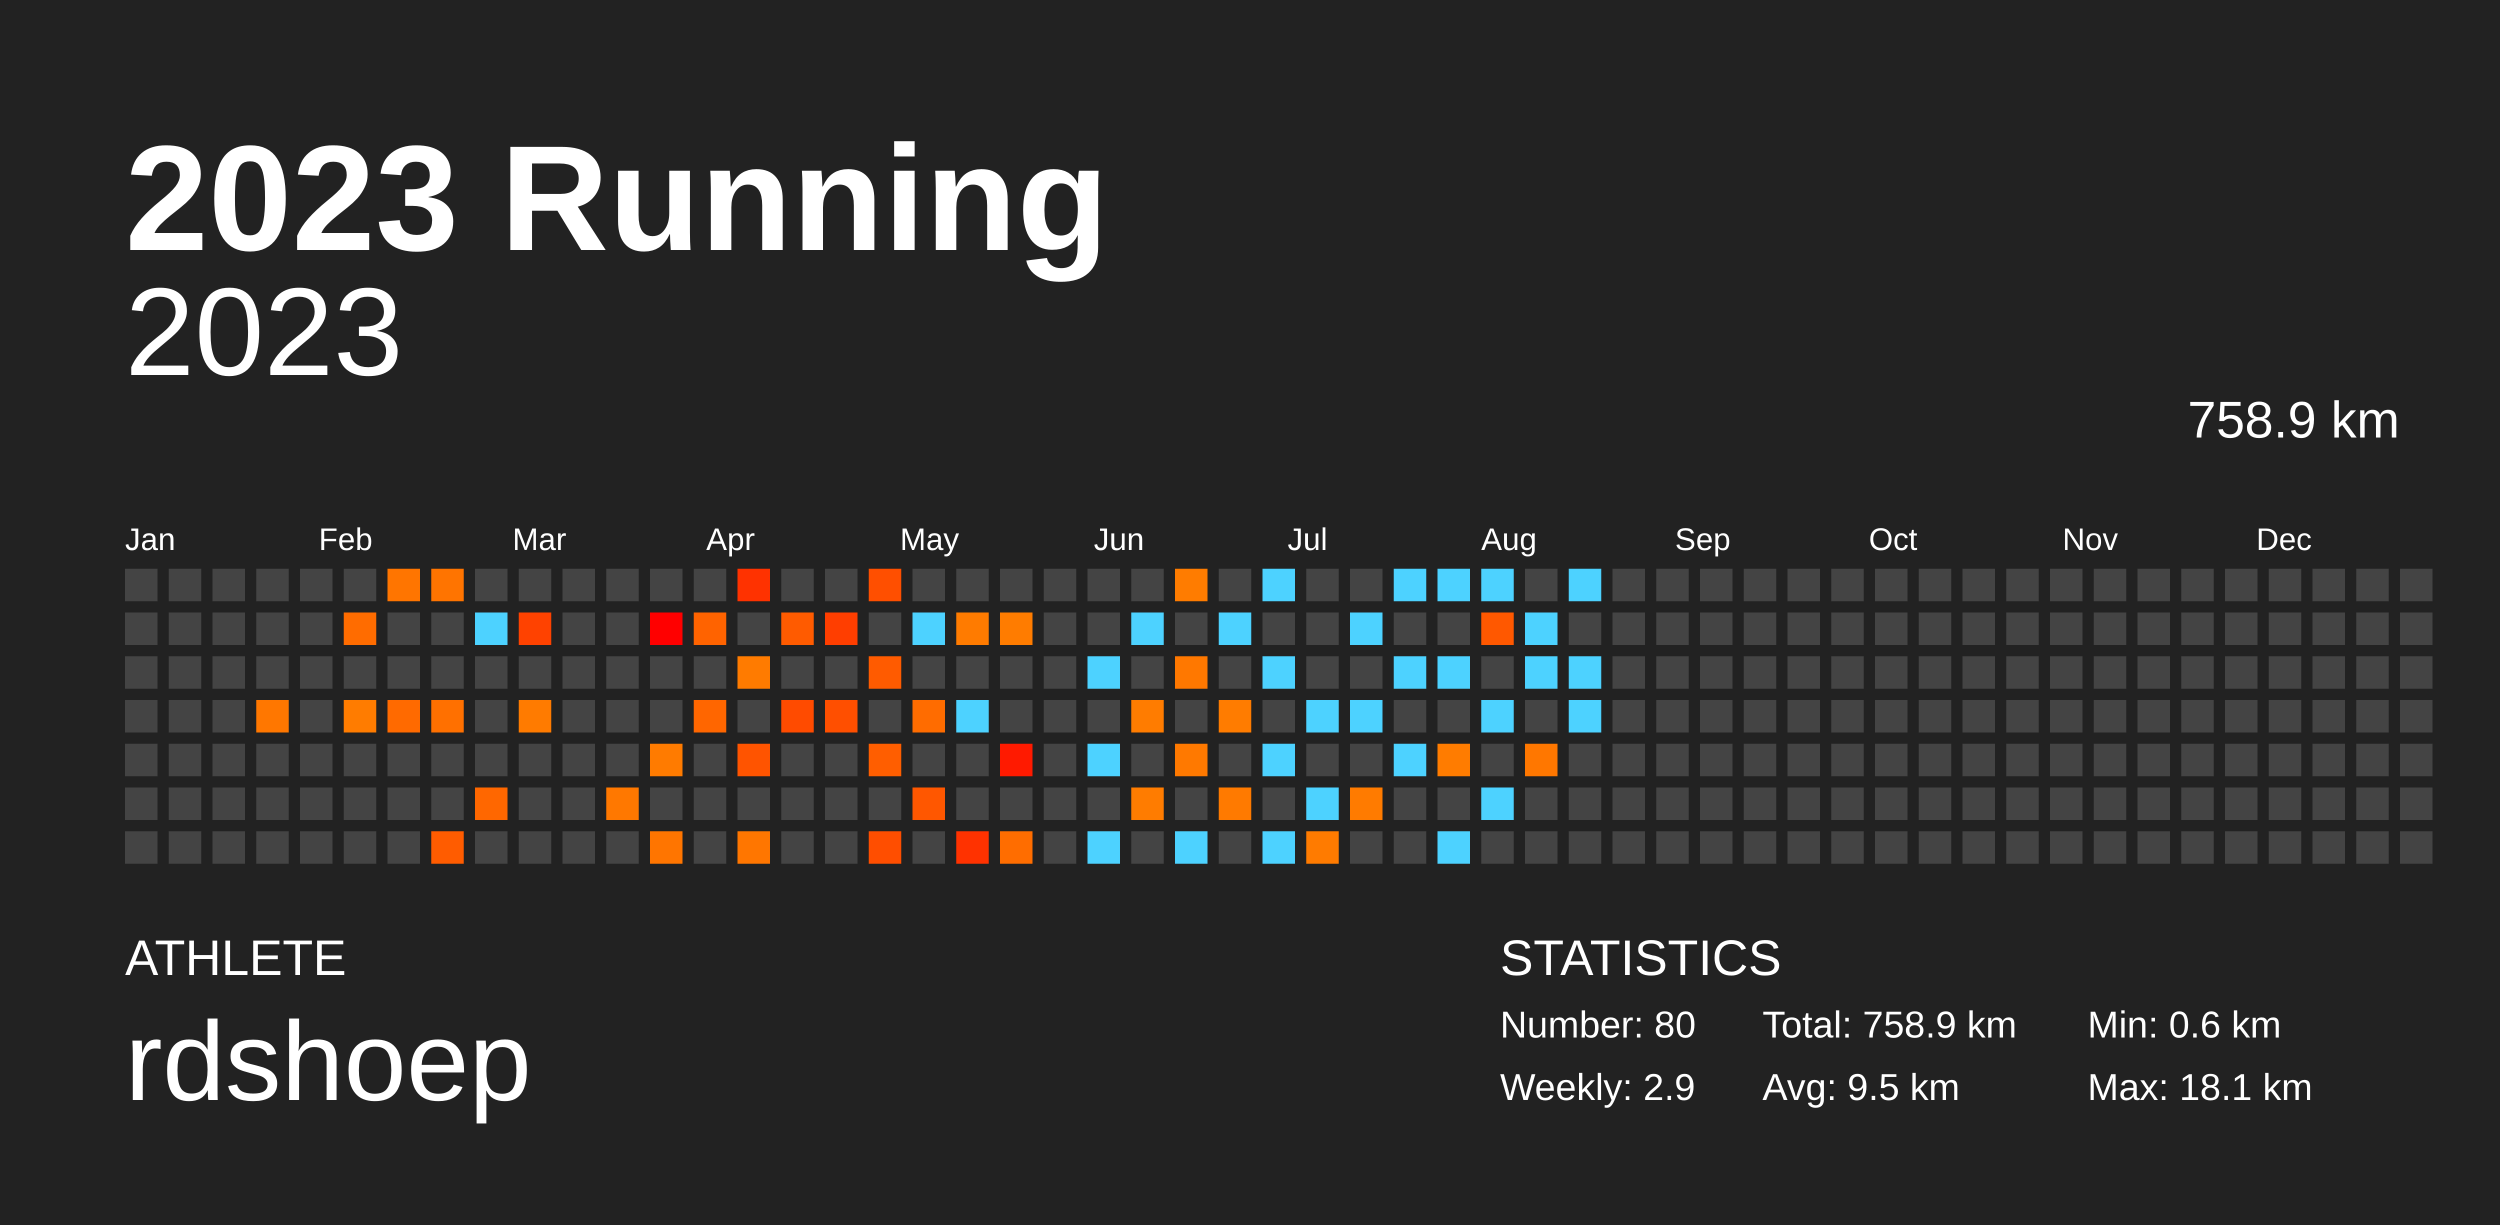
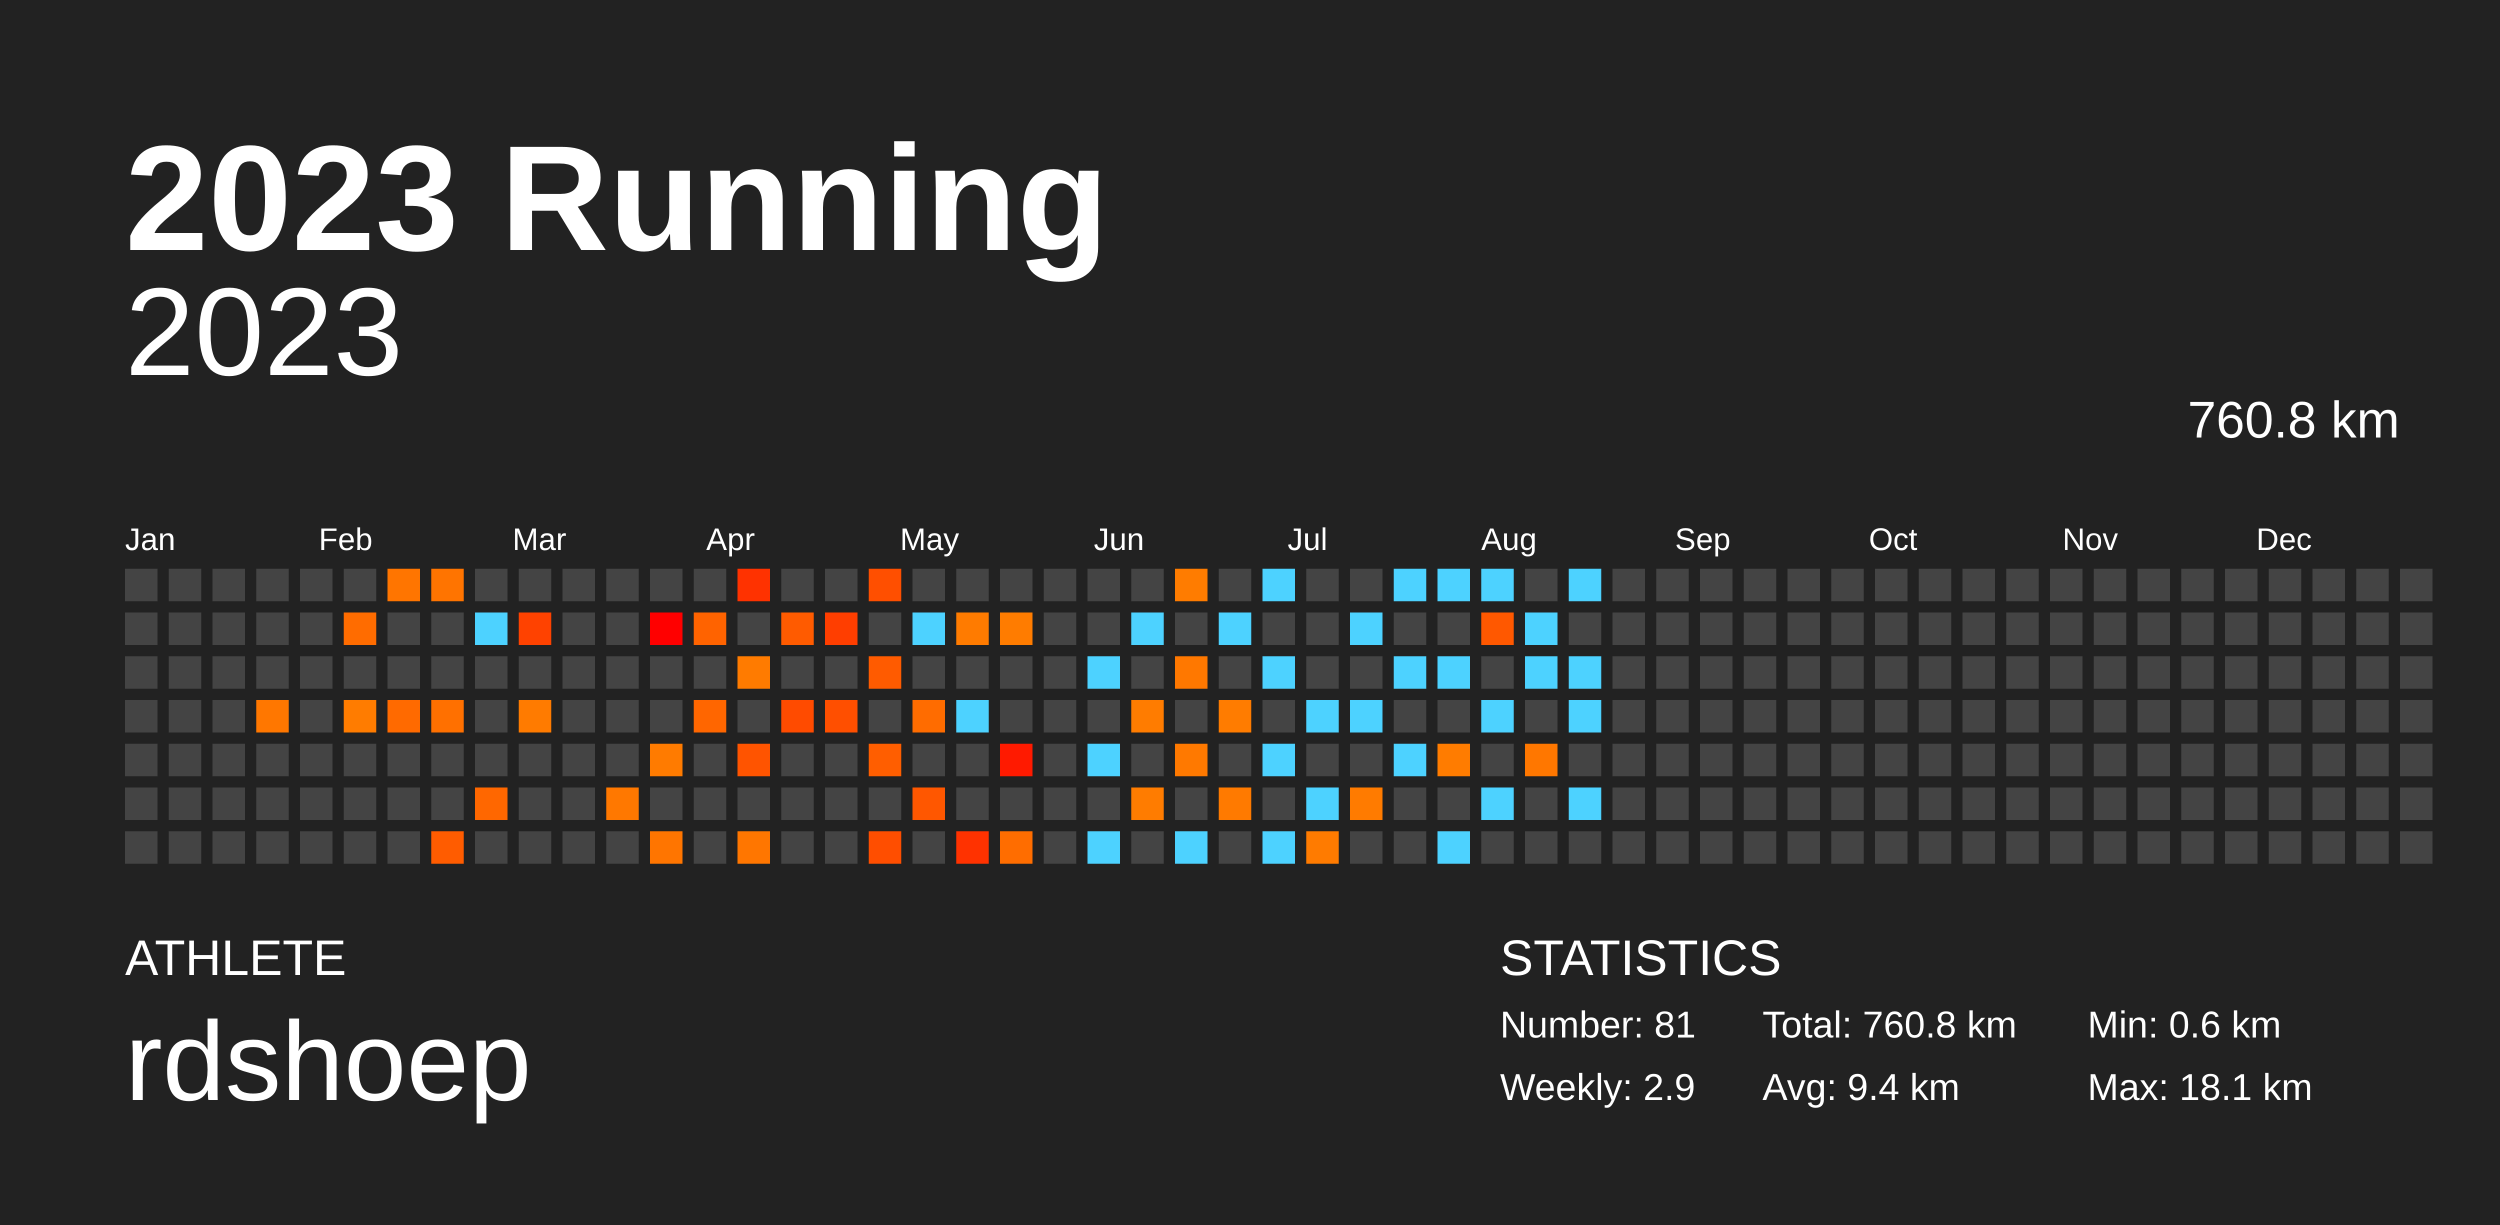
<svg xmlns="http://www.w3.org/2000/svg" baseProfile="full" height="98mm" version="1.1" viewBox="0,0,200,98" width="200mm">
  <defs />
  <rect fill="#222222" height="98" width="200" x="0" y="0" />
  <text fill="#FFFFFF" style="font-size:12px; font-family:Arial; font-weight:bold;" x="10" y="20">2023 Running</text>
  <text fill="#FFFFFF" style="font-size:4px; font-family:Arial" x="10" y="78">ATHLETE</text>
  <text fill="#FFFFFF" style="font-size:9px; font-family:Arial" x="10" y="88">rdshoep</text>
  <text fill="#FFFFFF" style="font-size:4px; font-family:Arial" x="120" y="78">STATISTICS</text>
-   <text fill="#FFFFFF" style="font-size:3px; font-family:Arial" x="120" y="83">Number: 80</text>
+   <text fill="#FFFFFF" style="font-size:3px; font-family:Arial" x="120" y="83">Number: 81</text>
  <text fill="#FFFFFF" style="font-size:3px; font-family:Arial" x="120" y="88">Weekly: 2.9</text>
-   <text fill="#FFFFFF" style="font-size:3px; font-family:Arial" x="141" y="83">Total: 758.9 km</text>
-   <text fill="#FFFFFF" style="font-size:3px; font-family:Arial" x="141" y="88">Avg: 9.5 km</text>
+   <text fill="#FFFFFF" style="font-size:3px; font-family:Arial" x="141" y="83">Total: 760.8 km</text>
+   <text fill="#FFFFFF" style="font-size:3px; font-family:Arial" x="141" y="88">Avg: 9.4 km</text>
  <text fill="#FFFFFF" style="font-size:3px; font-family:Arial" x="167" y="83">Min: 0.6 km</text>
  <text fill="#FFFFFF" style="font-size:3px; font-family:Arial" x="167" y="88">Max: 18.1 km</text>
  <text alignment-baseline="hanging" fill="#FFFFFF" style="font-size:10.0px; font-family:Arial;" x="10" y="30">2023</text>
-   <text alignment-baseline="hanging" fill="#FFFFFF" style="font-size:4.125px; font-family:Arial;" x="175" y="35">758.9 km</text>
+   <text alignment-baseline="hanging" fill="#FFFFFF" style="font-size:4.125px; font-family:Arial;" x="175" y="35">760.8 km</text>
  <text fill="#FFFFFF" style="font-size:2.5px; font-family:Arial" x="10.0" y="44">Jan</text>
  <text fill="#FFFFFF" style="font-size:2.5px; font-family:Arial" x="25.5" y="44">Feb</text>
  <text fill="#FFFFFF" style="font-size:2.5px; font-family:Arial" x="41.0" y="44">Mar</text>
  <text fill="#FFFFFF" style="font-size:2.5px; font-family:Arial" x="56.5" y="44">Apr</text>
  <text fill="#FFFFFF" style="font-size:2.5px; font-family:Arial" x="72.0" y="44">May</text>
  <text fill="#FFFFFF" style="font-size:2.5px; font-family:Arial" x="87.5" y="44">Jun</text>
  <text fill="#FFFFFF" style="font-size:2.5px; font-family:Arial" x="103.0" y="44">Jul</text>
  <text fill="#FFFFFF" style="font-size:2.5px; font-family:Arial" x="118.5" y="44">Aug</text>
  <text fill="#FFFFFF" style="font-size:2.5px; font-family:Arial" x="134.0" y="44">Sep</text>
  <text fill="#FFFFFF" style="font-size:2.5px; font-family:Arial" x="149.5" y="44">Oct</text>
  <text fill="#FFFFFF" style="font-size:2.5px; font-family:Arial" x="165.0" y="44">Nov</text>
  <text fill="#FFFFFF" style="font-size:2.5px; font-family:Arial" x="180.5" y="44">Dec</text>
  <rect fill="#444444" height="2.6" width="2.6" x="10.0" y="45.5" />
  <rect fill="#444444" height="2.6" width="2.6" x="10.0" y="49.0" />
  <rect fill="#444444" height="2.6" width="2.6" x="10.0" y="52.5" />
  <rect fill="#444444" height="2.6" width="2.6" x="10.0" y="56.0" />
  <rect fill="#444444" height="2.6" width="2.6" x="10.0" y="59.5" />
  <rect fill="#444444" height="2.6" width="2.6" x="10.0" y="63.0" />
  <rect fill="#444444" height="2.6" width="2.6" x="10.0" y="66.5" />
  <rect fill="#444444" height="2.6" width="2.6" x="13.5" y="45.5" />
  <rect fill="#444444" height="2.6" width="2.6" x="13.5" y="49.0" />
  <rect fill="#444444" height="2.6" width="2.6" x="13.5" y="52.5" />
  <rect fill="#444444" height="2.6" width="2.6" x="13.5" y="56.0" />
  <rect fill="#444444" height="2.6" width="2.6" x="13.5" y="59.5" />
  <rect fill="#444444" height="2.6" width="2.6" x="13.5" y="63.0" />
  <rect fill="#444444" height="2.6" width="2.6" x="13.5" y="66.5" />
  <rect fill="#444444" height="2.6" width="2.6" x="17.0" y="45.5" />
  <rect fill="#444444" height="2.6" width="2.6" x="17.0" y="49.0" />
  <rect fill="#444444" height="2.6" width="2.6" x="17.0" y="52.5" />
  <rect fill="#444444" height="2.6" width="2.6" x="17.0" y="56.0" />
  <rect fill="#444444" height="2.6" width="2.6" x="17.0" y="59.5" />
  <rect fill="#444444" height="2.6" width="2.6" x="17.0" y="63.0" />
  <rect fill="#444444" height="2.6" width="2.6" x="17.0" y="66.5" />
  <rect fill="#444444" height="2.6" width="2.6" x="20.5" y="45.5" />
  <rect fill="#444444" height="2.6" width="2.6" x="20.5" y="49.0" />
  <rect fill="#444444" height="2.6" width="2.6" x="20.5" y="52.5" />
  <rect fill="#ff7700" height="2.6" width="2.6" x="20.5" y="56.0" />
  <rect fill="#444444" height="2.6" width="2.6" x="20.5" y="59.5" />
  <rect fill="#444444" height="2.6" width="2.6" x="20.5" y="63.0" />
  <rect fill="#444444" height="2.6" width="2.6" x="20.5" y="66.5" />
  <rect fill="#444444" height="2.6" width="2.6" x="24.0" y="45.5" />
  <rect fill="#444444" height="2.6" width="2.6" x="24.0" y="49.0" />
  <rect fill="#444444" height="2.6" width="2.6" x="24.0" y="52.5" />
  <rect fill="#444444" height="2.6" width="2.6" x="24.0" y="56.0" />
  <rect fill="#444444" height="2.6" width="2.6" x="24.0" y="59.5" />
  <rect fill="#444444" height="2.6" width="2.6" x="24.0" y="63.0" />
  <rect fill="#444444" height="2.6" width="2.6" x="24.0" y="66.5" />
  <rect fill="#444444" height="2.6" width="2.6" x="27.5" y="45.5" />
  <rect fill="#ff6c00" height="2.6" width="2.6" x="27.5" y="49.0" />
  <rect fill="#444444" height="2.6" width="2.6" x="27.5" y="52.5" />
  <rect fill="#ff7c00" height="2.6" width="2.6" x="27.5" y="56.0" />
  <rect fill="#444444" height="2.6" width="2.6" x="27.5" y="59.5" />
  <rect fill="#444444" height="2.6" width="2.6" x="27.5" y="63.0" />
  <rect fill="#444444" height="2.6" width="2.6" x="27.5" y="66.5" />
  <rect fill="#ff7500" height="2.6" width="2.6" x="31.0" y="45.5" />
  <rect fill="#444444" height="2.6" width="2.6" x="31.0" y="49.0" />
  <rect fill="#444444" height="2.6" width="2.6" x="31.0" y="52.5" />
  <rect fill="#ff6a00" height="2.6" width="2.6" x="31.0" y="56.0" />
  <rect fill="#444444" height="2.6" width="2.6" x="31.0" y="59.5" />
  <rect fill="#444444" height="2.6" width="2.6" x="31.0" y="63.0" />
  <rect fill="#444444" height="2.6" width="2.6" x="31.0" y="66.5" />
  <rect fill="#ff7400" height="2.6" width="2.6" x="34.5" y="45.5" />
  <rect fill="#444444" height="2.6" width="2.6" x="34.5" y="49.0" />
  <rect fill="#444444" height="2.6" width="2.6" x="34.5" y="52.5" />
  <rect fill="#ff7000" height="2.6" width="2.6" x="34.5" y="56.0" />
  <rect fill="#444444" height="2.6" width="2.6" x="34.5" y="59.5" />
  <rect fill="#444444" height="2.6" width="2.6" x="34.5" y="63.0" />
  <rect fill="#ff5c00" height="2.6" width="2.6" x="34.5" y="66.5" />
  <rect fill="#444444" height="2.6" width="2.6" x="38.0" y="45.5" />
  <rect fill="#4dd2ff" height="2.6" width="2.6" x="38.0" y="49.0" />
  <rect fill="#444444" height="2.6" width="2.6" x="38.0" y="52.5" />
  <rect fill="#444444" height="2.6" width="2.6" x="38.0" y="56.0" />
  <rect fill="#444444" height="2.6" width="2.6" x="38.0" y="59.5" />
  <rect fill="#ff6700" height="2.6" width="2.6" x="38.0" y="63.0" />
  <rect fill="#444444" height="2.6" width="2.6" x="38.0" y="66.5" />
  <rect fill="#444444" height="2.6" width="2.6" x="41.5" y="45.5" />
  <rect fill="#ff4200" height="2.6" width="2.6" x="41.5" y="49.0" />
  <rect fill="#444444" height="2.6" width="2.6" x="41.5" y="52.5" />
  <rect fill="#ff7b00" height="2.6" width="2.6" x="41.5" y="56.0" />
  <rect fill="#444444" height="2.6" width="2.6" x="41.5" y="59.5" />
  <rect fill="#444444" height="2.6" width="2.6" x="41.5" y="63.0" />
  <rect fill="#444444" height="2.6" width="2.6" x="41.5" y="66.5" />
  <rect fill="#444444" height="2.6" width="2.6" x="45.0" y="45.5" />
  <rect fill="#444444" height="2.6" width="2.6" x="45.0" y="49.0" />
  <rect fill="#444444" height="2.6" width="2.6" x="45.0" y="52.5" />
  <rect fill="#444444" height="2.6" width="2.6" x="45.0" y="56.0" />
  <rect fill="#444444" height="2.6" width="2.6" x="45.0" y="59.5" />
  <rect fill="#444444" height="2.6" width="2.6" x="45.0" y="63.0" />
  <rect fill="#444444" height="2.6" width="2.6" x="45.0" y="66.5" />
  <rect fill="#444444" height="2.6" width="2.6" x="48.5" y="45.5" />
  <rect fill="#444444" height="2.6" width="2.6" x="48.5" y="49.0" />
  <rect fill="#444444" height="2.6" width="2.6" x="48.5" y="52.5" />
  <rect fill="#444444" height="2.6" width="2.6" x="48.5" y="56.0" />
  <rect fill="#444444" height="2.6" width="2.6" x="48.5" y="59.5" />
  <rect fill="#ff7800" height="2.6" width="2.6" x="48.5" y="63.0" />
  <rect fill="#444444" height="2.6" width="2.6" x="48.5" y="66.5" />
  <rect fill="#444444" height="2.6" width="2.6" x="52.0" y="45.5" />
  <rect fill="#ff0000" height="2.6" width="2.6" x="52.0" y="49.0" />
  <rect fill="#444444" height="2.6" width="2.6" x="52.0" y="52.5" />
  <rect fill="#444444" height="2.6" width="2.6" x="52.0" y="56.0" />
  <rect fill="#ff7b00" height="2.6" width="2.6" x="52.0" y="59.5" />
  <rect fill="#444444" height="2.6" width="2.6" x="52.0" y="63.0" />
  <rect fill="#ff7500" height="2.6" width="2.6" x="52.0" y="66.5" />
  <rect fill="#444444" height="2.6" width="2.6" x="55.5" y="45.5" />
  <rect fill="#ff6300" height="2.6" width="2.6" x="55.5" y="49.0" />
  <rect fill="#444444" height="2.6" width="2.6" x="55.5" y="52.5" />
  <rect fill="#ff6600" height="2.6" width="2.6" x="55.5" y="56.0" />
  <rect fill="#444444" height="2.6" width="2.6" x="55.5" y="59.5" />
  <rect fill="#444444" height="2.6" width="2.6" x="55.5" y="63.0" />
  <rect fill="#444444" height="2.6" width="2.6" x="55.5" y="66.5" />
  <rect fill="#ff3200" height="2.6" width="2.6" x="59.0" y="45.5" />
  <rect fill="#444444" height="2.6" width="2.6" x="59.0" y="49.0" />
  <rect fill="#ff7b00" height="2.6" width="2.6" x="59.0" y="52.5" />
  <rect fill="#444444" height="2.6" width="2.6" x="59.0" y="56.0" />
  <rect fill="#ff5400" height="2.6" width="2.6" x="59.0" y="59.5" />
  <rect fill="#444444" height="2.6" width="2.6" x="59.0" y="63.0" />
  <rect fill="#ff7600" height="2.6" width="2.6" x="59.0" y="66.5" />
  <rect fill="#444444" height="2.6" width="2.6" x="62.5" y="45.5" />
  <rect fill="#ff5b00" height="2.6" width="2.6" x="62.5" y="49.0" />
  <rect fill="#444444" height="2.6" width="2.6" x="62.5" y="52.5" />
  <rect fill="#ff4b00" height="2.6" width="2.6" x="62.5" y="56.0" />
  <rect fill="#444444" height="2.6" width="2.6" x="62.5" y="59.5" />
  <rect fill="#444444" height="2.6" width="2.6" x="62.5" y="63.0" />
  <rect fill="#444444" height="2.6" width="2.6" x="62.5" y="66.5" />
  <rect fill="#444444" height="2.6" width="2.6" x="66.0" y="45.5" />
  <rect fill="#ff3e00" height="2.6" width="2.6" x="66.0" y="49.0" />
  <rect fill="#444444" height="2.6" width="2.6" x="66.0" y="52.5" />
  <rect fill="#ff4f00" height="2.6" width="2.6" x="66.0" y="56.0" />
  <rect fill="#444444" height="2.6" width="2.6" x="66.0" y="59.5" />
  <rect fill="#444444" height="2.6" width="2.6" x="66.0" y="63.0" />
  <rect fill="#444444" height="2.6" width="2.6" x="66.0" y="66.5" />
  <rect fill="#ff4f00" height="2.6" width="2.6" x="69.5" y="45.5" />
  <rect fill="#444444" height="2.6" width="2.6" x="69.5" y="49.0" />
  <rect fill="#ff5b00" height="2.6" width="2.6" x="69.5" y="52.5" />
  <rect fill="#444444" height="2.6" width="2.6" x="69.5" y="56.0" />
  <rect fill="#ff5e00" height="2.6" width="2.6" x="69.5" y="59.5" />
  <rect fill="#444444" height="2.6" width="2.6" x="69.5" y="63.0" />
  <rect fill="#ff4e00" height="2.6" width="2.6" x="69.5" y="66.5" />
  <rect fill="#444444" height="2.6" width="2.6" x="73.0" y="45.5" />
  <rect fill="#4dd2ff" height="2.6" width="2.6" x="73.0" y="49.0" />
  <rect fill="#444444" height="2.6" width="2.6" x="73.0" y="52.5" />
  <rect fill="#ff6c00" height="2.6" width="2.6" x="73.0" y="56.0" />
  <rect fill="#444444" height="2.6" width="2.6" x="73.0" y="59.5" />
  <rect fill="#ff5700" height="2.6" width="2.6" x="73.0" y="63.0" />
  <rect fill="#444444" height="2.6" width="2.6" x="73.0" y="66.5" />
  <rect fill="#444444" height="2.6" width="2.6" x="76.5" y="45.5" />
  <rect fill="#ff7b00" height="2.6" width="2.6" x="76.5" y="49.0" />
  <rect fill="#444444" height="2.6" width="2.6" x="76.5" y="52.5" />
  <rect fill="#4dd2ff" height="2.6" width="2.6" x="76.5" y="56.0" />
  <rect fill="#444444" height="2.6" width="2.6" x="76.5" y="59.5" />
  <rect fill="#444444" height="2.6" width="2.6" x="76.5" y="63.0" />
  <rect fill="#ff3200" height="2.6" width="2.6" x="76.5" y="66.5" />
  <rect fill="#444444" height="2.6" width="2.6" x="80.0" y="45.5" />
  <rect fill="#ff7c00" height="2.6" width="2.6" x="80.0" y="49.0" />
  <rect fill="#444444" height="2.6" width="2.6" x="80.0" y="52.5" />
  <rect fill="#444444" height="2.6" width="2.6" x="80.0" y="56.0" />
  <rect fill="#ff1a00" height="2.6" width="2.6" x="80.0" y="59.5" />
  <rect fill="#444444" height="2.6" width="2.6" x="80.0" y="63.0" />
  <rect fill="#ff6d00" height="2.6" width="2.6" x="80.0" y="66.5" />
  <rect fill="#444444" height="2.6" width="2.6" x="83.5" y="45.5" />
  <rect fill="#444444" height="2.6" width="2.6" x="83.5" y="49.0" />
  <rect fill="#444444" height="2.6" width="2.6" x="83.5" y="52.5" />
  <rect fill="#444444" height="2.6" width="2.6" x="83.5" y="56.0" />
  <rect fill="#444444" height="2.6" width="2.6" x="83.5" y="59.5" />
  <rect fill="#444444" height="2.6" width="2.6" x="83.5" y="63.0" />
  <rect fill="#444444" height="2.6" width="2.6" x="83.5" y="66.5" />
  <rect fill="#444444" height="2.6" width="2.6" x="87.0" y="45.5" />
  <rect fill="#444444" height="2.6" width="2.6" x="87.0" y="49.0" />
  <rect fill="#4dd2ff" height="2.6" width="2.6" x="87.0" y="52.5" />
  <rect fill="#444444" height="2.6" width="2.6" x="87.0" y="56.0" />
  <rect fill="#4dd2ff" height="2.6" width="2.6" x="87.0" y="59.5" />
  <rect fill="#444444" height="2.6" width="2.6" x="87.0" y="63.0" />
  <rect fill="#4dd2ff" height="2.6" width="2.6" x="87.0" y="66.5" />
  <rect fill="#444444" height="2.6" width="2.6" x="90.5" y="45.5" />
  <rect fill="#4dd2ff" height="2.6" width="2.6" x="90.5" y="49.0" />
  <rect fill="#444444" height="2.6" width="2.6" x="90.5" y="52.5" />
  <rect fill="#ff7c00" height="2.6" width="2.6" x="90.5" y="56.0" />
  <rect fill="#444444" height="2.6" width="2.6" x="90.5" y="59.5" />
  <rect fill="#ff7c00" height="2.6" width="2.6" x="90.5" y="63.0" />
  <rect fill="#444444" height="2.6" width="2.6" x="90.5" y="66.5" />
  <rect fill="#ff7c00" height="2.6" width="2.6" x="94.0" y="45.5" />
  <rect fill="#444444" height="2.6" width="2.6" x="94.0" y="49.0" />
  <rect fill="#ff7800" height="2.6" width="2.6" x="94.0" y="52.5" />
  <rect fill="#444444" height="2.6" width="2.6" x="94.0" y="56.0" />
  <rect fill="#ff7900" height="2.6" width="2.6" x="94.0" y="59.5" />
  <rect fill="#444444" height="2.6" width="2.6" x="94.0" y="63.0" />
  <rect fill="#4dd2ff" height="2.6" width="2.6" x="94.0" y="66.5" />
  <rect fill="#444444" height="2.6" width="2.6" x="97.5" y="45.5" />
  <rect fill="#4dd2ff" height="2.6" width="2.6" x="97.5" y="49.0" />
  <rect fill="#444444" height="2.6" width="2.6" x="97.5" y="52.5" />
  <rect fill="#ff7c00" height="2.6" width="2.6" x="97.5" y="56.0" />
  <rect fill="#444444" height="2.6" width="2.6" x="97.5" y="59.5" />
  <rect fill="#ff7a00" height="2.6" width="2.6" x="97.5" y="63.0" />
  <rect fill="#444444" height="2.6" width="2.6" x="97.5" y="66.5" />
  <rect fill="#4dd2ff" height="2.6" width="2.6" x="101.0" y="45.5" />
  <rect fill="#444444" height="2.6" width="2.6" x="101.0" y="49.0" />
  <rect fill="#4dd2ff" height="2.6" width="2.6" x="101.0" y="52.5" />
  <rect fill="#444444" height="2.6" width="2.6" x="101.0" y="56.0" />
  <rect fill="#4dd2ff" height="2.6" width="2.6" x="101.0" y="59.5" />
  <rect fill="#444444" height="2.6" width="2.6" x="101.0" y="63.0" />
  <rect fill="#4dd2ff" height="2.6" width="2.6" x="101.0" y="66.5" />
  <rect fill="#444444" height="2.6" width="2.6" x="104.5" y="45.5" />
  <rect fill="#444444" height="2.6" width="2.6" x="104.5" y="49.0" />
  <rect fill="#444444" height="2.6" width="2.6" x="104.5" y="52.5" />
  <rect fill="#4dd2ff" height="2.6" width="2.6" x="104.5" y="56.0" />
  <rect fill="#444444" height="2.6" width="2.6" x="104.5" y="59.5" />
  <rect fill="#4dd2ff" height="2.6" width="2.6" x="104.5" y="63.0" />
  <rect fill="#ff7b00" height="2.6" width="2.6" x="104.5" y="66.5" />
  <rect fill="#444444" height="2.6" width="2.6" x="108.0" y="45.5" />
  <rect fill="#4dd2ff" height="2.6" width="2.6" x="108.0" y="49.0" />
  <rect fill="#444444" height="2.6" width="2.6" x="108.0" y="52.5" />
  <rect fill="#4dd2ff" height="2.6" width="2.6" x="108.0" y="56.0" />
  <rect fill="#444444" height="2.6" width="2.6" x="108.0" y="59.5" />
  <rect fill="#ff7b00" height="2.6" width="2.6" x="108.0" y="63.0" />
  <rect fill="#444444" height="2.6" width="2.6" x="108.0" y="66.5" />
  <rect fill="#4dd2ff" height="2.6" width="2.6" x="111.5" y="45.5" />
  <rect fill="#444444" height="2.6" width="2.6" x="111.5" y="49.0" />
  <rect fill="#4dd2ff" height="2.6" width="2.6" x="111.5" y="52.5" />
  <rect fill="#444444" height="2.6" width="2.6" x="111.5" y="56.0" />
  <rect fill="#4dd2ff" height="2.6" width="2.6" x="111.5" y="59.5" />
  <rect fill="#444444" height="2.6" width="2.6" x="111.5" y="63.0" />
  <rect fill="#444444" height="2.6" width="2.6" x="111.5" y="66.5" />
  <rect fill="#4dd2ff" height="2.6" width="2.6" x="115.0" y="45.5" />
  <rect fill="#444444" height="2.6" width="2.6" x="115.0" y="49.0" />
  <rect fill="#4dd2ff" height="2.6" width="2.6" x="115.0" y="52.5" />
  <rect fill="#444444" height="2.6" width="2.6" x="115.0" y="56.0" />
  <rect fill="#ff7c00" height="2.6" width="2.6" x="115.0" y="59.5" />
  <rect fill="#444444" height="2.6" width="2.6" x="115.0" y="63.0" />
  <rect fill="#4dd2ff" height="2.6" width="2.6" x="115.0" y="66.5" />
  <rect fill="#4dd2ff" height="2.6" width="2.6" x="118.5" y="45.5" />
  <rect fill="#ff5800" height="2.6" width="2.6" x="118.5" y="49.0" />
  <rect fill="#444444" height="2.6" width="2.6" x="118.5" y="52.5" />
  <rect fill="#4dd2ff" height="2.6" width="2.6" x="118.5" y="56.0" />
  <rect fill="#444444" height="2.6" width="2.6" x="118.5" y="59.5" />
  <rect fill="#4dd2ff" height="2.6" width="2.6" x="118.5" y="63.0" />
  <rect fill="#444444" height="2.6" width="2.6" x="118.5" y="66.5" />
  <rect fill="#444444" height="2.6" width="2.6" x="122.0" y="45.5" />
  <rect fill="#4dd2ff" height="2.6" width="2.6" x="122.0" y="49.0" />
  <rect fill="#4dd2ff" height="2.6" width="2.6" x="122.0" y="52.5" />
  <rect fill="#444444" height="2.6" width="2.6" x="122.0" y="56.0" />
  <rect fill="#ff7700" height="2.6" width="2.6" x="122.0" y="59.5" />
  <rect fill="#444444" height="2.6" width="2.6" x="122.0" y="63.0" />
  <rect fill="#444444" height="2.6" width="2.6" x="122.0" y="66.5" />
  <rect fill="#4dd2ff" height="2.6" width="2.6" x="125.5" y="45.5" />
  <rect fill="#444444" height="2.6" width="2.6" x="125.5" y="49.0" />
  <rect fill="#4dd2ff" height="2.6" width="2.6" x="125.5" y="52.5" />
  <rect fill="#4dd2ff" height="2.6" width="2.6" x="125.5" y="56.0" />
  <rect fill="#444444" height="2.6" width="2.6" x="125.5" y="59.5" />
-   <rect fill="#444444" height="2.6" width="2.6" x="125.5" y="63.0" />
+   <rect fill="#4dd2ff" height="2.6" width="2.6" x="125.5" y="63.0" />
  <rect fill="#444444" height="2.6" width="2.6" x="125.5" y="66.5" />
  <rect fill="#444444" height="2.6" width="2.6" x="129.0" y="45.5" />
  <rect fill="#444444" height="2.6" width="2.6" x="129.0" y="49.0" />
  <rect fill="#444444" height="2.6" width="2.6" x="129.0" y="52.5" />
  <rect fill="#444444" height="2.6" width="2.6" x="129.0" y="56.0" />
  <rect fill="#444444" height="2.6" width="2.6" x="129.0" y="59.5" />
  <rect fill="#444444" height="2.6" width="2.6" x="129.0" y="63.0" />
  <rect fill="#444444" height="2.6" width="2.6" x="129.0" y="66.5" />
  <rect fill="#444444" height="2.6" width="2.6" x="132.5" y="45.5" />
  <rect fill="#444444" height="2.6" width="2.6" x="132.5" y="49.0" />
  <rect fill="#444444" height="2.6" width="2.6" x="132.5" y="52.5" />
  <rect fill="#444444" height="2.6" width="2.6" x="132.5" y="56.0" />
  <rect fill="#444444" height="2.6" width="2.6" x="132.5" y="59.5" />
  <rect fill="#444444" height="2.6" width="2.6" x="132.5" y="63.0" />
  <rect fill="#444444" height="2.6" width="2.6" x="132.5" y="66.5" />
  <rect fill="#444444" height="2.6" width="2.6" x="136.0" y="45.5" />
  <rect fill="#444444" height="2.6" width="2.6" x="136.0" y="49.0" />
  <rect fill="#444444" height="2.6" width="2.6" x="136.0" y="52.5" />
  <rect fill="#444444" height="2.6" width="2.6" x="136.0" y="56.0" />
  <rect fill="#444444" height="2.6" width="2.6" x="136.0" y="59.5" />
  <rect fill="#444444" height="2.6" width="2.6" x="136.0" y="63.0" />
  <rect fill="#444444" height="2.6" width="2.6" x="136.0" y="66.5" />
  <rect fill="#444444" height="2.6" width="2.6" x="139.5" y="45.5" />
  <rect fill="#444444" height="2.6" width="2.6" x="139.5" y="49.0" />
  <rect fill="#444444" height="2.6" width="2.6" x="139.5" y="52.5" />
  <rect fill="#444444" height="2.6" width="2.6" x="139.5" y="56.0" />
  <rect fill="#444444" height="2.6" width="2.6" x="139.5" y="59.5" />
  <rect fill="#444444" height="2.6" width="2.6" x="139.5" y="63.0" />
  <rect fill="#444444" height="2.6" width="2.6" x="139.5" y="66.5" />
  <rect fill="#444444" height="2.6" width="2.6" x="143.0" y="45.5" />
  <rect fill="#444444" height="2.6" width="2.6" x="143.0" y="49.0" />
  <rect fill="#444444" height="2.6" width="2.6" x="143.0" y="52.5" />
  <rect fill="#444444" height="2.6" width="2.6" x="143.0" y="56.0" />
  <rect fill="#444444" height="2.6" width="2.6" x="143.0" y="59.5" />
  <rect fill="#444444" height="2.6" width="2.6" x="143.0" y="63.0" />
  <rect fill="#444444" height="2.6" width="2.6" x="143.0" y="66.5" />
  <rect fill="#444444" height="2.6" width="2.6" x="146.5" y="45.5" />
  <rect fill="#444444" height="2.6" width="2.6" x="146.5" y="49.0" />
  <rect fill="#444444" height="2.6" width="2.6" x="146.5" y="52.5" />
  <rect fill="#444444" height="2.6" width="2.6" x="146.5" y="56.0" />
  <rect fill="#444444" height="2.6" width="2.6" x="146.5" y="59.5" />
  <rect fill="#444444" height="2.6" width="2.6" x="146.5" y="63.0" />
  <rect fill="#444444" height="2.6" width="2.6" x="146.5" y="66.5" />
  <rect fill="#444444" height="2.6" width="2.6" x="150.0" y="45.5" />
  <rect fill="#444444" height="2.6" width="2.6" x="150.0" y="49.0" />
  <rect fill="#444444" height="2.6" width="2.6" x="150.0" y="52.5" />
  <rect fill="#444444" height="2.6" width="2.6" x="150.0" y="56.0" />
  <rect fill="#444444" height="2.6" width="2.6" x="150.0" y="59.5" />
  <rect fill="#444444" height="2.6" width="2.6" x="150.0" y="63.0" />
  <rect fill="#444444" height="2.6" width="2.6" x="150.0" y="66.5" />
  <rect fill="#444444" height="2.6" width="2.6" x="153.5" y="45.5" />
  <rect fill="#444444" height="2.6" width="2.6" x="153.5" y="49.0" />
  <rect fill="#444444" height="2.6" width="2.6" x="153.5" y="52.5" />
  <rect fill="#444444" height="2.6" width="2.6" x="153.5" y="56.0" />
  <rect fill="#444444" height="2.6" width="2.6" x="153.5" y="59.5" />
  <rect fill="#444444" height="2.6" width="2.6" x="153.5" y="63.0" />
  <rect fill="#444444" height="2.6" width="2.6" x="153.5" y="66.5" />
  <rect fill="#444444" height="2.6" width="2.6" x="157.0" y="45.5" />
  <rect fill="#444444" height="2.6" width="2.6" x="157.0" y="49.0" />
  <rect fill="#444444" height="2.6" width="2.6" x="157.0" y="52.5" />
  <rect fill="#444444" height="2.6" width="2.6" x="157.0" y="56.0" />
  <rect fill="#444444" height="2.6" width="2.6" x="157.0" y="59.5" />
  <rect fill="#444444" height="2.6" width="2.6" x="157.0" y="63.0" />
  <rect fill="#444444" height="2.6" width="2.6" x="157.0" y="66.5" />
  <rect fill="#444444" height="2.6" width="2.6" x="160.5" y="45.5" />
  <rect fill="#444444" height="2.6" width="2.6" x="160.5" y="49.0" />
  <rect fill="#444444" height="2.6" width="2.6" x="160.5" y="52.5" />
  <rect fill="#444444" height="2.6" width="2.6" x="160.5" y="56.0" />
  <rect fill="#444444" height="2.6" width="2.6" x="160.5" y="59.5" />
  <rect fill="#444444" height="2.6" width="2.6" x="160.5" y="63.0" />
  <rect fill="#444444" height="2.6" width="2.6" x="160.5" y="66.5" />
  <rect fill="#444444" height="2.6" width="2.6" x="164.0" y="45.5" />
  <rect fill="#444444" height="2.6" width="2.6" x="164.0" y="49.0" />
  <rect fill="#444444" height="2.6" width="2.6" x="164.0" y="52.5" />
  <rect fill="#444444" height="2.6" width="2.6" x="164.0" y="56.0" />
  <rect fill="#444444" height="2.6" width="2.6" x="164.0" y="59.5" />
  <rect fill="#444444" height="2.6" width="2.6" x="164.0" y="63.0" />
  <rect fill="#444444" height="2.6" width="2.6" x="164.0" y="66.5" />
  <rect fill="#444444" height="2.6" width="2.6" x="167.5" y="45.5" />
  <rect fill="#444444" height="2.6" width="2.6" x="167.5" y="49.0" />
  <rect fill="#444444" height="2.6" width="2.6" x="167.5" y="52.5" />
  <rect fill="#444444" height="2.6" width="2.6" x="167.5" y="56.0" />
  <rect fill="#444444" height="2.6" width="2.6" x="167.5" y="59.5" />
  <rect fill="#444444" height="2.6" width="2.6" x="167.5" y="63.0" />
  <rect fill="#444444" height="2.6" width="2.6" x="167.5" y="66.5" />
  <rect fill="#444444" height="2.6" width="2.6" x="171.0" y="45.5" />
  <rect fill="#444444" height="2.6" width="2.6" x="171.0" y="49.0" />
  <rect fill="#444444" height="2.6" width="2.6" x="171.0" y="52.5" />
  <rect fill="#444444" height="2.6" width="2.6" x="171.0" y="56.0" />
  <rect fill="#444444" height="2.6" width="2.6" x="171.0" y="59.5" />
  <rect fill="#444444" height="2.6" width="2.6" x="171.0" y="63.0" />
  <rect fill="#444444" height="2.6" width="2.6" x="171.0" y="66.5" />
  <rect fill="#444444" height="2.6" width="2.6" x="174.5" y="45.5" />
  <rect fill="#444444" height="2.6" width="2.6" x="174.5" y="49.0" />
  <rect fill="#444444" height="2.6" width="2.6" x="174.5" y="52.5" />
  <rect fill="#444444" height="2.6" width="2.6" x="174.5" y="56.0" />
  <rect fill="#444444" height="2.6" width="2.6" x="174.5" y="59.5" />
  <rect fill="#444444" height="2.6" width="2.6" x="174.5" y="63.0" />
  <rect fill="#444444" height="2.6" width="2.6" x="174.5" y="66.5" />
  <rect fill="#444444" height="2.6" width="2.6" x="178.0" y="45.5" />
  <rect fill="#444444" height="2.6" width="2.6" x="178.0" y="49.0" />
  <rect fill="#444444" height="2.6" width="2.6" x="178.0" y="52.5" />
  <rect fill="#444444" height="2.6" width="2.6" x="178.0" y="56.0" />
  <rect fill="#444444" height="2.6" width="2.6" x="178.0" y="59.5" />
  <rect fill="#444444" height="2.6" width="2.6" x="178.0" y="63.0" />
  <rect fill="#444444" height="2.6" width="2.6" x="178.0" y="66.5" />
  <rect fill="#444444" height="2.6" width="2.6" x="181.5" y="45.5" />
  <rect fill="#444444" height="2.6" width="2.6" x="181.5" y="49.0" />
  <rect fill="#444444" height="2.6" width="2.6" x="181.5" y="52.5" />
  <rect fill="#444444" height="2.6" width="2.6" x="181.5" y="56.0" />
  <rect fill="#444444" height="2.6" width="2.6" x="181.5" y="59.5" />
  <rect fill="#444444" height="2.6" width="2.6" x="181.5" y="63.0" />
  <rect fill="#444444" height="2.6" width="2.6" x="181.5" y="66.5" />
  <rect fill="#444444" height="2.6" width="2.6" x="185.0" y="45.5" />
  <rect fill="#444444" height="2.6" width="2.6" x="185.0" y="49.0" />
  <rect fill="#444444" height="2.6" width="2.6" x="185.0" y="52.5" />
  <rect fill="#444444" height="2.6" width="2.6" x="185.0" y="56.0" />
  <rect fill="#444444" height="2.6" width="2.6" x="185.0" y="59.5" />
  <rect fill="#444444" height="2.6" width="2.6" x="185.0" y="63.0" />
  <rect fill="#444444" height="2.6" width="2.6" x="185.0" y="66.5" />
  <rect fill="#444444" height="2.6" width="2.6" x="188.5" y="45.5" />
  <rect fill="#444444" height="2.6" width="2.6" x="188.5" y="49.0" />
  <rect fill="#444444" height="2.6" width="2.6" x="188.5" y="52.5" />
  <rect fill="#444444" height="2.6" width="2.6" x="188.5" y="56.0" />
  <rect fill="#444444" height="2.6" width="2.6" x="188.5" y="59.5" />
  <rect fill="#444444" height="2.6" width="2.6" x="188.5" y="63.0" />
  <rect fill="#444444" height="2.6" width="2.6" x="188.5" y="66.5" />
  <rect fill="#444444" height="2.6" width="2.6" x="192.0" y="45.5" />
  <rect fill="#444444" height="2.6" width="2.6" x="192.0" y="49.0" />
  <rect fill="#444444" height="2.6" width="2.6" x="192.0" y="52.5" />
  <rect fill="#444444" height="2.6" width="2.6" x="192.0" y="56.0" />
  <rect fill="#444444" height="2.6" width="2.6" x="192.0" y="59.5" />
  <rect fill="#444444" height="2.6" width="2.6" x="192.0" y="63.0" />
  <rect fill="#444444" height="2.6" width="2.6" x="192.0" y="66.5" />
</svg>
